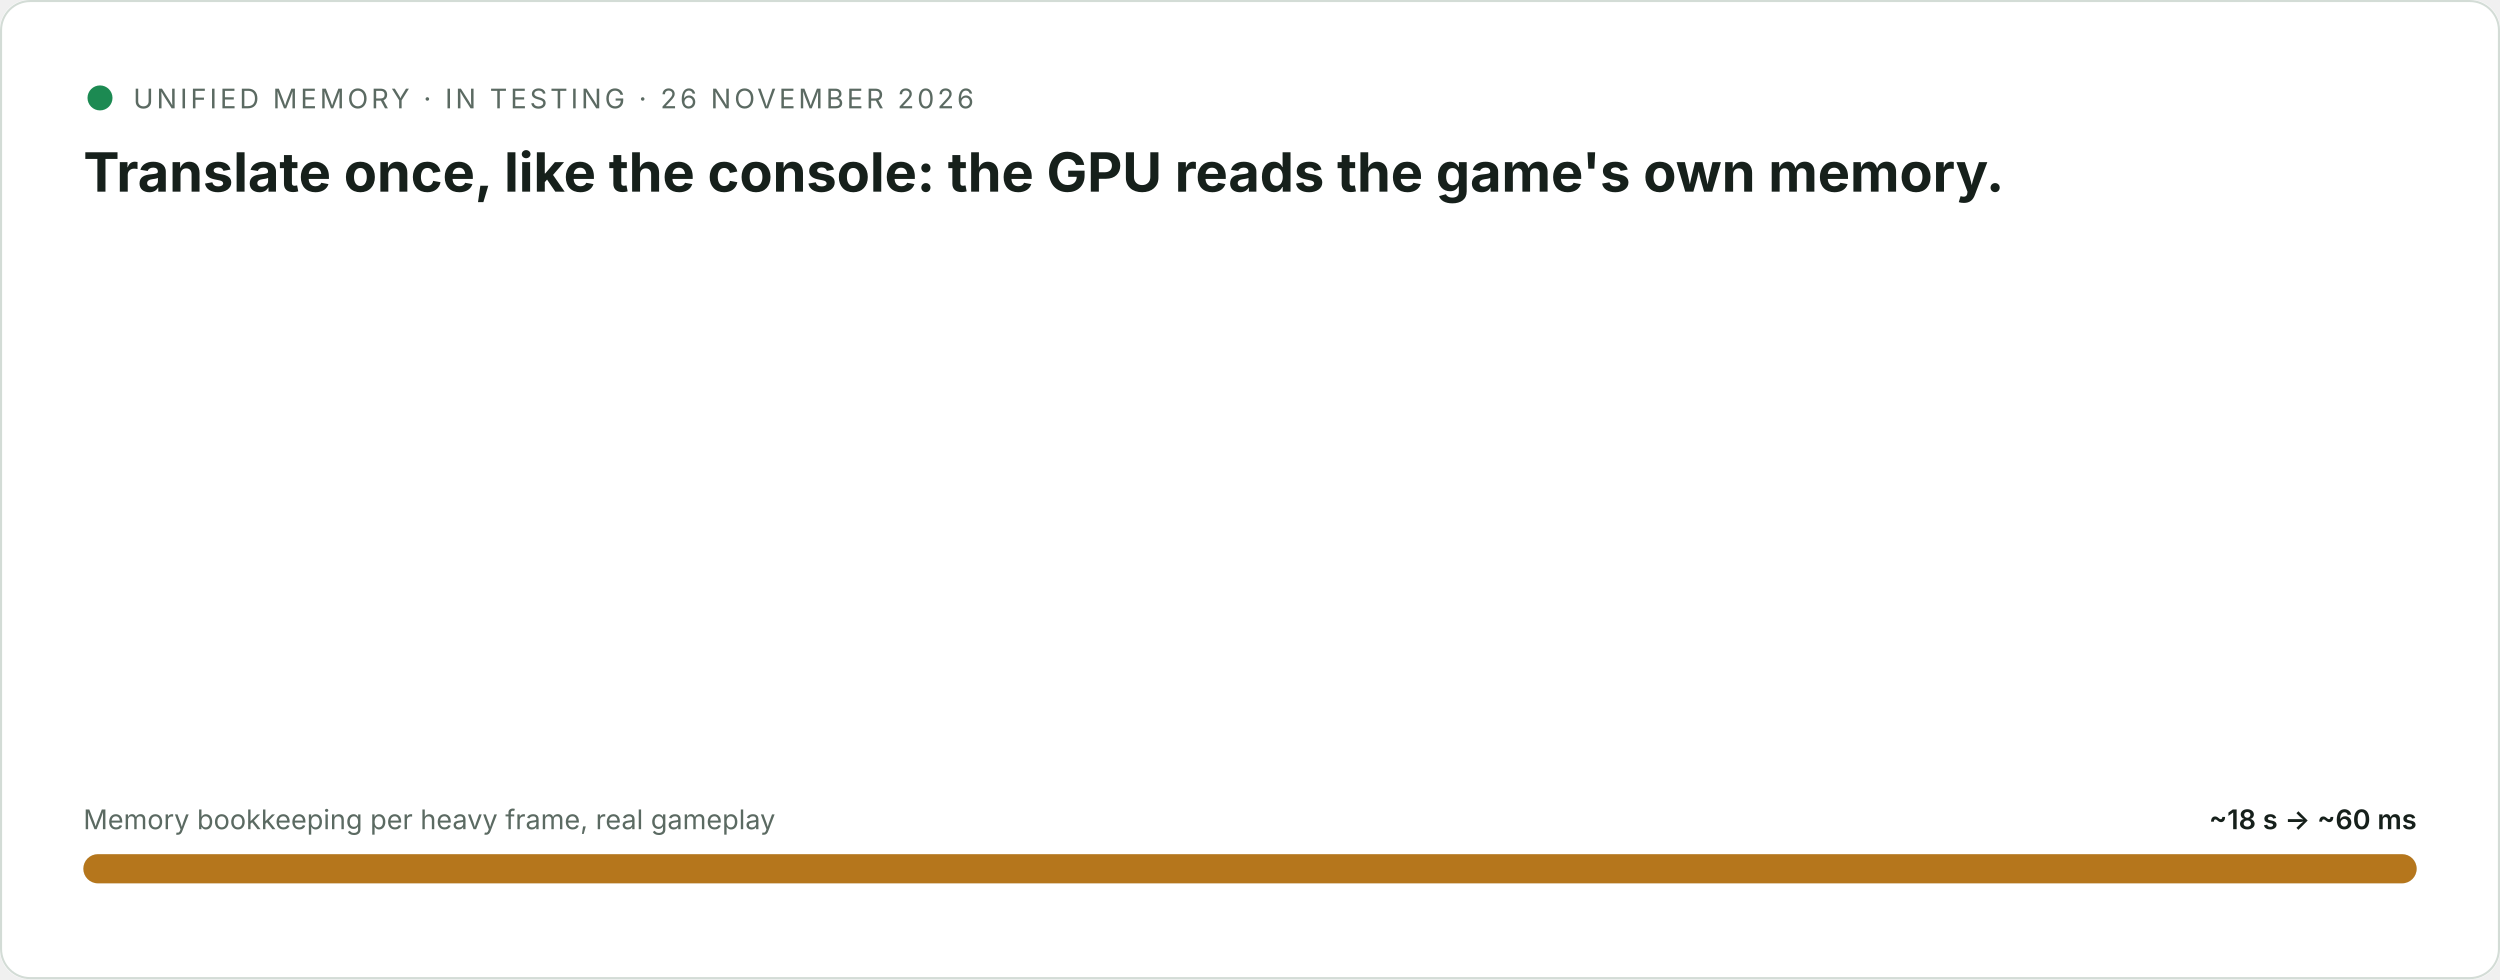
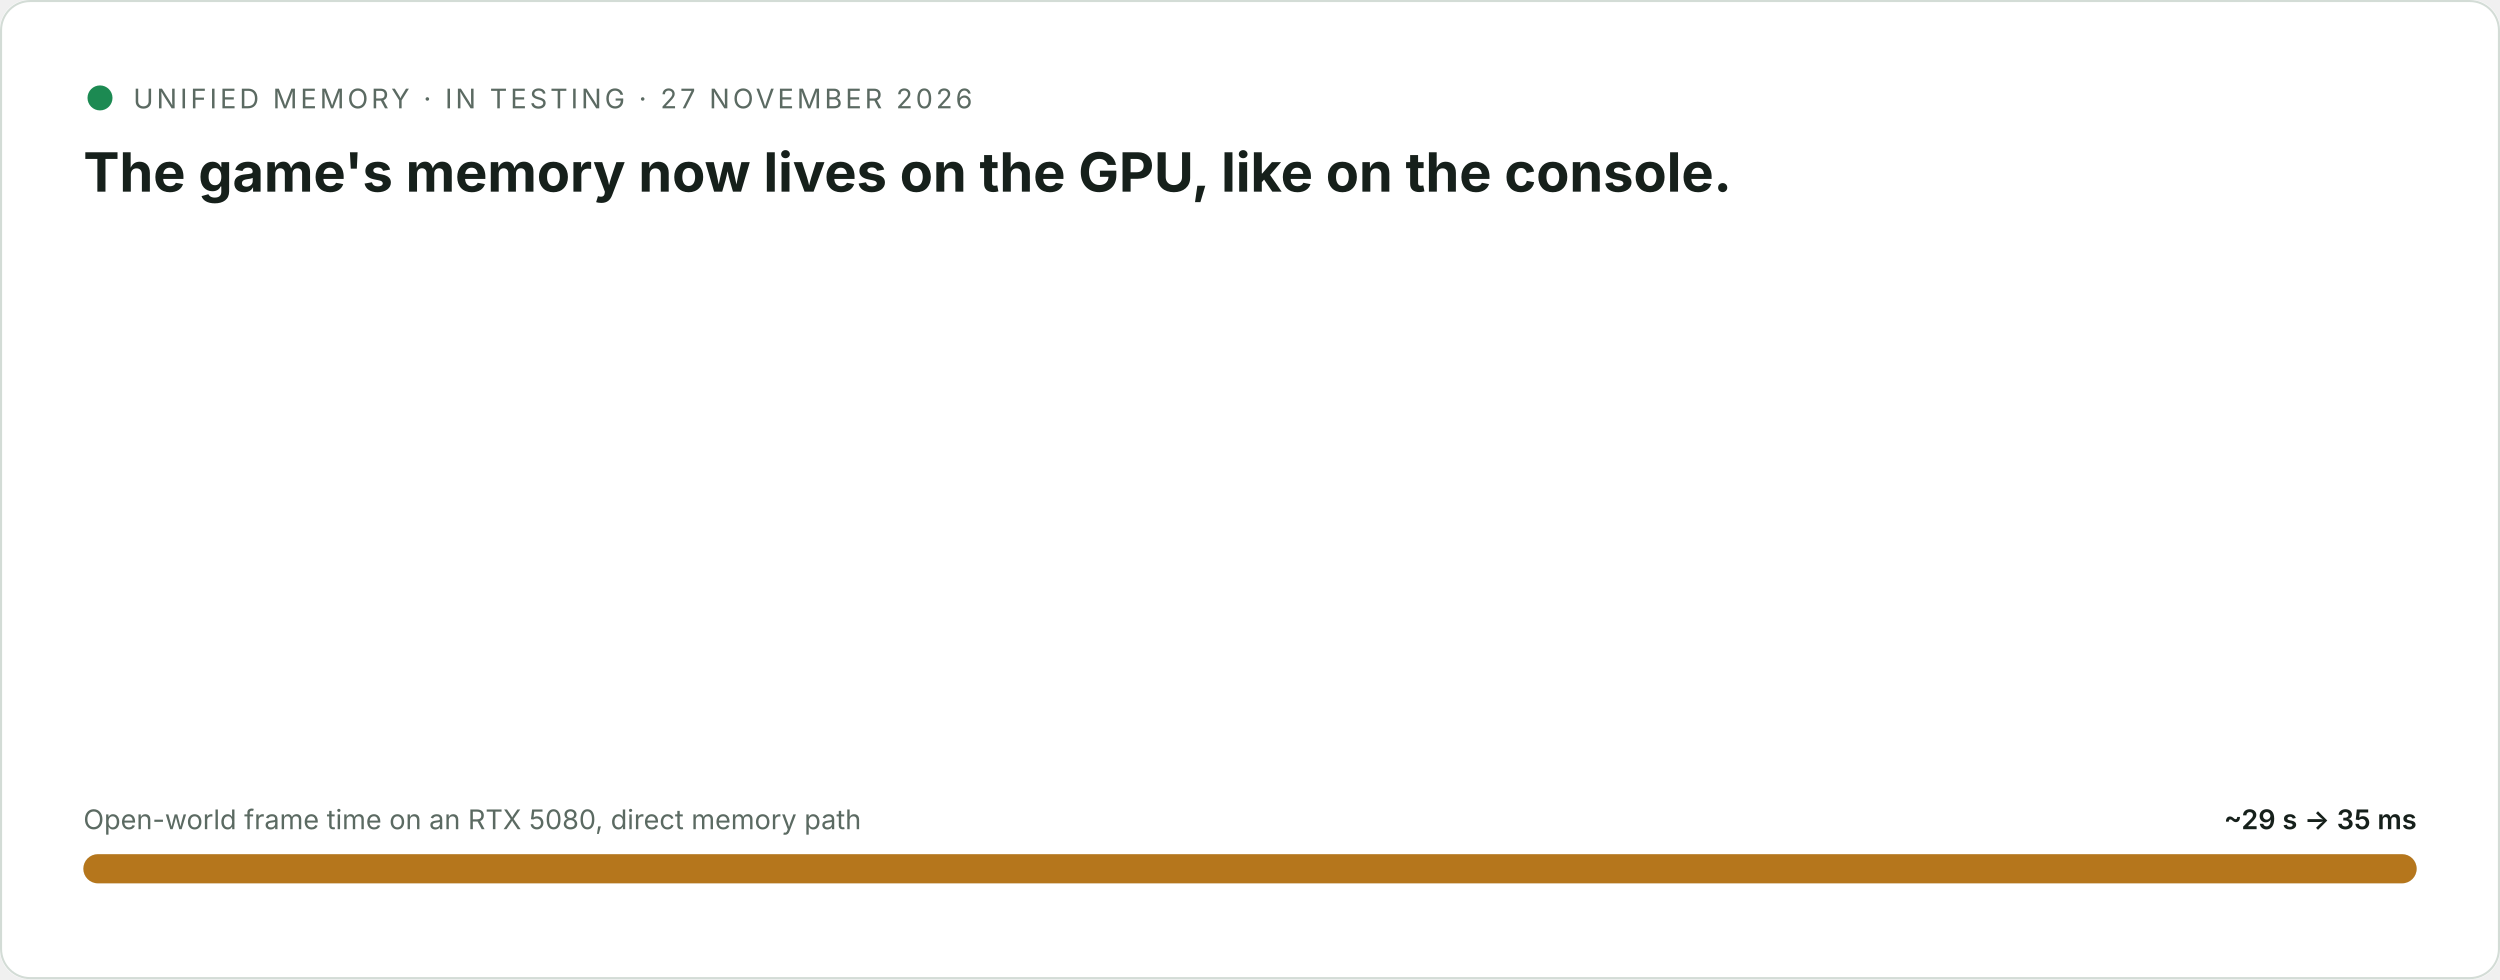
- <svg xmlns="http://www.w3.org/2000/svg" width="1200" height="470" viewBox="0 0 1200 470" role="img" aria-label="Unified memory, in testing: 100% of the game's graphics memory shared with the GPU; 97.4% of GPU memory views fit directly; 64 million lookups served with no copy in one live session; 121 million descriptor rows checked against real gameplay with zero errors; 300 times less memory bookkeeping per heavy frame, about 18 seconds down to about 60 milliseconds on an RTX 5080; no memory left behind after closing.">
+ <svg xmlns="http://www.w3.org/2000/svg" width="1200" height="470" viewBox="0 0 1200 470" role="img" aria-label="Unified memory, in testing: about 30 fps in the open world on first stretches, 35 ms a frame over 100 frames on an RTX 5080; 22 ms of GPU work per open-world frame with the game's data in video memory; 4 times faster than the copy loop; 3,000 times less memory bookkeeping per frame on recorded gameplay; 42 seconds from launch to the open world with loading screens at 30 fps; 121 million descriptor rows checked with zero errors; open-world frame time on the direct path from about 29 seconds to 35 milliseconds.">
  <rect width="1200" height="470" rx="14" fill="#ffffff" />
  <rect x="0.5" y="0.5" width="1199" height="469" rx="14" fill="none" stroke="#d3dcd6" />
  <circle cx="48" cy="47" r="6" fill="#1c8a52">
    <animate attributeName="opacity" values="1;0.25;1" dur="1.6s" repeatCount="indefinite" />
  </circle>
-   <text x="64" y="52" font-family="Segoe UI Variable Display, Segoe UI, Inter, Helvetica, Arial, sans-serif" font-size="13" letter-spacing="1.5" fill="#5b6a62">UNIFIED MEMORY · IN TESTING · 26 NOVEMBER 2026</text>
-   <text x="40" y="92" font-family="Segoe UI Variable Display, Segoe UI, Inter, Helvetica, Arial, sans-serif" font-size="26" font-weight="700" fill="#16201b">Translate once, like the console: the GPU reads the game's own memory.</text>
+   <text x="64" y="52" font-family="Segoe UI Variable Display, Segoe UI, Inter, Helvetica, Arial, sans-serif" font-size="13" letter-spacing="1.5" fill="#5b6a62">UNIFIED MEMORY · IN TESTING · 27 NOVEMBER 2026</text>
+   <text x="40" y="92" font-family="Segoe UI Variable Display, Segoe UI, Inter, Helvetica, Arial, sans-serif" font-size="26" font-weight="700" fill="#16201b">The game's memory now lives on the GPU, like on the console.</text>
  <g opacity="0">
    <animate attributeName="opacity" from="0" to="1" begin="0.15s" dur="0.5s" fill="freeze" />
    <animateTransform attributeName="transform" type="translate" from="0 14" to="0 0" begin="0.15s" dur="0.5s" fill="freeze" />
    <rect x="40" y="120" width="360" height="118" rx="12" fill="#f3f6f4" stroke="#d3dcd6" stroke-width="1.5" />
-     <text x="64" y="176" font-family="Segoe UI Variable Display, Segoe UI, Inter, Helvetica, Arial, sans-serif" font-size="40" font-weight="700" fill="#1c8a52">100%</text>
-     <text x="64" y="204" font-family="Segoe UI Variable Display, Segoe UI, Inter, Helvetica, Arial, sans-serif" font-size="15" font-weight="600" fill="#16201b">of the game's graphics memory</text>
-     <text x="64" y="224" font-family="Segoe UI Variable Display, Segoe UI, Inter, Helvetica, Arial, sans-serif" font-size="13" fill="#5b6a62">shared with the GPU from allocation</text>
+     <text x="64" y="176" font-family="Segoe UI Variable Display, Segoe UI, Inter, Helvetica, Arial, sans-serif" font-size="40" font-weight="700" fill="#1c8a52">~30 fps</text>
+     <text x="64" y="204" font-family="Segoe UI Variable Display, Segoe UI, Inter, Helvetica, Arial, sans-serif" font-size="15" font-weight="600" fill="#16201b">in the open world, first stretches</text>
+     <text x="64" y="224" font-family="Segoe UI Variable Display, Segoe UI, Inter, Helvetica, Arial, sans-serif" font-size="13" fill="#5b6a62">35 ms a frame over 100 frames, RTX 5080</text>
  </g>
  <g opacity="0">
    <animate attributeName="opacity" from="0" to="1" begin="0.33s" dur="0.5s" fill="freeze" />
    <animateTransform attributeName="transform" type="translate" from="0 14" to="0 0" begin="0.33s" dur="0.5s" fill="freeze" />
    <rect x="430" y="120" width="360" height="118" rx="12" fill="#f3f6f4" stroke="#d3dcd6" stroke-width="1.5" />
-     <text x="454" y="176" font-family="Segoe UI Variable Display, Segoe UI, Inter, Helvetica, Arial, sans-serif" font-size="40" font-weight="700" fill="#1c8a52">97.4%</text>
-     <text x="454" y="204" font-family="Segoe UI Variable Display, Segoe UI, Inter, Helvetica, Arial, sans-serif" font-size="15" font-weight="600" fill="#16201b">of GPU memory views fit directly</text>
-     <text x="454" y="224" font-family="Segoe UI Variable Display, Segoe UI, Inter, Helvetica, Arial, sans-serif" font-size="13" fill="#5b6a62">in shared memory, real gameplay</text>
+     <text x="454" y="176" font-family="Segoe UI Variable Display, Segoe UI, Inter, Helvetica, Arial, sans-serif" font-size="40" font-weight="700" fill="#1c8a52">22 ms</text>
+     <text x="454" y="204" font-family="Segoe UI Variable Display, Segoe UI, Inter, Helvetica, Arial, sans-serif" font-size="15" font-weight="600" fill="#16201b">of GPU work per open-world frame</text>
+     <text x="454" y="224" font-family="Segoe UI Variable Display, Segoe UI, Inter, Helvetica, Arial, sans-serif" font-size="13" fill="#5b6a62">with the game's data in video memory</text>
  </g>
  <g opacity="0">
    <animate attributeName="opacity" from="0" to="1" begin="0.51s" dur="0.5s" fill="freeze" />
    <animateTransform attributeName="transform" type="translate" from="0 14" to="0 0" begin="0.51s" dur="0.5s" fill="freeze" />
    <rect x="820" y="120" width="360" height="118" rx="12" fill="#f3f6f4" stroke="#d3dcd6" stroke-width="1.5" />
-     <text x="844" y="176" font-family="Segoe UI Variable Display, Segoe UI, Inter, Helvetica, Arial, sans-serif" font-size="40" font-weight="700" fill="#1c8a52">64M</text>
-     <text x="844" y="204" font-family="Segoe UI Variable Display, Segoe UI, Inter, Helvetica, Arial, sans-serif" font-size="15" font-weight="600" fill="#16201b">GPU lookups served with no copy</text>
-     <text x="844" y="224" font-family="Segoe UI Variable Display, Segoe UI, Inter, Helvetica, Arial, sans-serif" font-size="13" fill="#5b6a62">in one live session (0 that morning)</text>
+     <text x="844" y="176" font-family="Segoe UI Variable Display, Segoe UI, Inter, Helvetica, Arial, sans-serif" font-size="40" font-weight="700" fill="#1c8a52">4×</text>
+     <text x="844" y="204" font-family="Segoe UI Variable Display, Segoe UI, Inter, Helvetica, Arial, sans-serif" font-size="15" font-weight="600" fill="#16201b">faster than the copy loop</text>
+     <text x="844" y="224" font-family="Segoe UI Variable Display, Segoe UI, Inter, Helvetica, Arial, sans-serif" font-size="13" fill="#5b6a62">open world: ~140 ms → 35 ms a frame</text>
  </g>
  <g opacity="0">
    <animate attributeName="opacity" from="0" to="1" begin="0.69s" dur="0.5s" fill="freeze" />
    <animateTransform attributeName="transform" type="translate" from="0 14" to="0 0" begin="0.69s" dur="0.5s" fill="freeze" />
    <rect x="40" y="260" width="360" height="118" rx="12" fill="#f3f6f4" stroke="#d3dcd6" stroke-width="1.5" />
-     <text x="64" y="316" font-family="Segoe UI Variable Display, Segoe UI, Inter, Helvetica, Arial, sans-serif" font-size="40" font-weight="700" fill="#1c8a52">121M</text>
-     <text x="64" y="344" font-family="Segoe UI Variable Display, Segoe UI, Inter, Helvetica, Arial, sans-serif" font-size="15" font-weight="600" fill="#16201b">descriptor rows checked, 0 errors</text>
-     <text x="64" y="364" font-family="Segoe UI Variable Display, Segoe UI, Inter, Helvetica, Arial, sans-serif" font-size="13" fill="#5b6a62">against recorded real gameplay</text>
+     <text x="64" y="316" font-family="Segoe UI Variable Display, Segoe UI, Inter, Helvetica, Arial, sans-serif" font-size="40" font-weight="700" fill="#1c8a52">3,000×</text>
+     <text x="64" y="344" font-family="Segoe UI Variable Display, Segoe UI, Inter, Helvetica, Arial, sans-serif" font-size="15" font-weight="600" fill="#16201b">less memory bookkeeping per frame</text>
+     <text x="64" y="364" font-family="Segoe UI Variable Display, Segoe UI, Inter, Helvetica, Arial, sans-serif" font-size="13" fill="#5b6a62">~18 s → ~5 ms on recorded gameplay</text>
  </g>
  <g opacity="0">
    <animate attributeName="opacity" from="0" to="1" begin="0.87s" dur="0.5s" fill="freeze" />
    <animateTransform attributeName="transform" type="translate" from="0 14" to="0 0" begin="0.87s" dur="0.5s" fill="freeze" />
    <rect x="430" y="260" width="360" height="118" rx="12" fill="#f3f6f4" stroke="#d3dcd6" stroke-width="1.5" />
-     <text x="454" y="316" font-family="Segoe UI Variable Display, Segoe UI, Inter, Helvetica, Arial, sans-serif" font-size="40" font-weight="700" fill="#1c8a52">300×</text>
-     <text x="454" y="344" font-family="Segoe UI Variable Display, Segoe UI, Inter, Helvetica, Arial, sans-serif" font-size="15" font-weight="600" fill="#16201b">less memory bookkeeping per frame</text>
-     <text x="454" y="364" font-family="Segoe UI Variable Display, Segoe UI, Inter, Helvetica, Arial, sans-serif" font-size="13" fill="#5b6a62">~18 s → ~60 ms on an RTX 5080</text>
+     <text x="454" y="316" font-family="Segoe UI Variable Display, Segoe UI, Inter, Helvetica, Arial, sans-serif" font-size="40" font-weight="700" fill="#1c8a52">42 s</text>
+     <text x="454" y="344" font-family="Segoe UI Variable Display, Segoe UI, Inter, Helvetica, Arial, sans-serif" font-size="15" font-weight="600" fill="#16201b">from launch to the open world</text>
+     <text x="454" y="364" font-family="Segoe UI Variable Display, Segoe UI, Inter, Helvetica, Arial, sans-serif" font-size="13" fill="#5b6a62">loading screens at a locked 30 fps</text>
  </g>
  <g opacity="0">
    <animate attributeName="opacity" from="0" to="1" begin="1.05s" dur="0.5s" fill="freeze" />
    <animateTransform attributeName="transform" type="translate" from="0 14" to="0 0" begin="1.05s" dur="0.5s" fill="freeze" />
    <rect x="820" y="260" width="360" height="118" rx="12" fill="#f3f6f4" stroke="#d3dcd6" stroke-width="1.5" />
-     <text x="844" y="316" font-family="Segoe UI Variable Display, Segoe UI, Inter, Helvetica, Arial, sans-serif" font-size="40" font-weight="700" fill="#1c8a52">0 GB</text>
-     <text x="844" y="344" font-family="Segoe UI Variable Display, Segoe UI, Inter, Helvetica, Arial, sans-serif" font-size="15" font-weight="600" fill="#16201b">left behind after closing the game</text>
-     <text x="844" y="364" font-family="Segoe UI Variable Display, Segoe UI, Inter, Helvetica, Arial, sans-serif" font-size="13" fill="#5b6a62">was ~19 GB per session</text>
+     <text x="844" y="316" font-family="Segoe UI Variable Display, Segoe UI, Inter, Helvetica, Arial, sans-serif" font-size="40" font-weight="700" fill="#1c8a52">121M</text>
+     <text x="844" y="344" font-family="Segoe UI Variable Display, Segoe UI, Inter, Helvetica, Arial, sans-serif" font-size="15" font-weight="600" fill="#16201b">descriptor rows checked, 0 errors</text>
+     <text x="844" y="364" font-family="Segoe UI Variable Display, Segoe UI, Inter, Helvetica, Arial, sans-serif" font-size="13" fill="#5b6a62">against recorded real gameplay</text>
  </g>
-   <text x="40" y="398" font-family="Segoe UI Variable Display, Segoe UI, Inter, Helvetica, Arial, sans-serif" font-size="13" fill="#5b6a62">Memory bookkeeping per heavy frame, real gameplay</text>
+   <text x="40" y="398" font-family="Segoe UI Variable Display, Segoe UI, Inter, Helvetica, Arial, sans-serif" font-size="13" fill="#5b6a62">Open-world frame time on an RTX 5080, direct memory path</text>
  <rect x="40" y="410" width="1120" height="14" rx="7" fill="#e6ede8" />
  <rect x="40" y="410" width="1120" height="14" rx="7" fill="#b5761c">
    <animate attributeName="width" values="1120;1120;14;14" keyTimes="0;0.25;0.6;1" dur="6s" repeatCount="indefinite" />
    <animate attributeName="fill" values="#b5761c;#b5761c;#1c8a52;#1c8a52" keyTimes="0;0.25;0.6;1" dur="6s" repeatCount="indefinite" />
  </rect>
-   <text x="1160" y="398" text-anchor="end" font-family="Segoe UI Variable Display, Segoe UI, Inter, Helvetica, Arial, sans-serif" font-size="13" font-weight="600" fill="#16201b">~18 s → ~60 ms</text>
+   <text x="1160" y="398" text-anchor="end" font-family="Segoe UI Variable Display, Segoe UI, Inter, Helvetica, Arial, sans-serif" font-size="13" font-weight="600" fill="#16201b">~29 s → 35 ms</text>
</svg>
